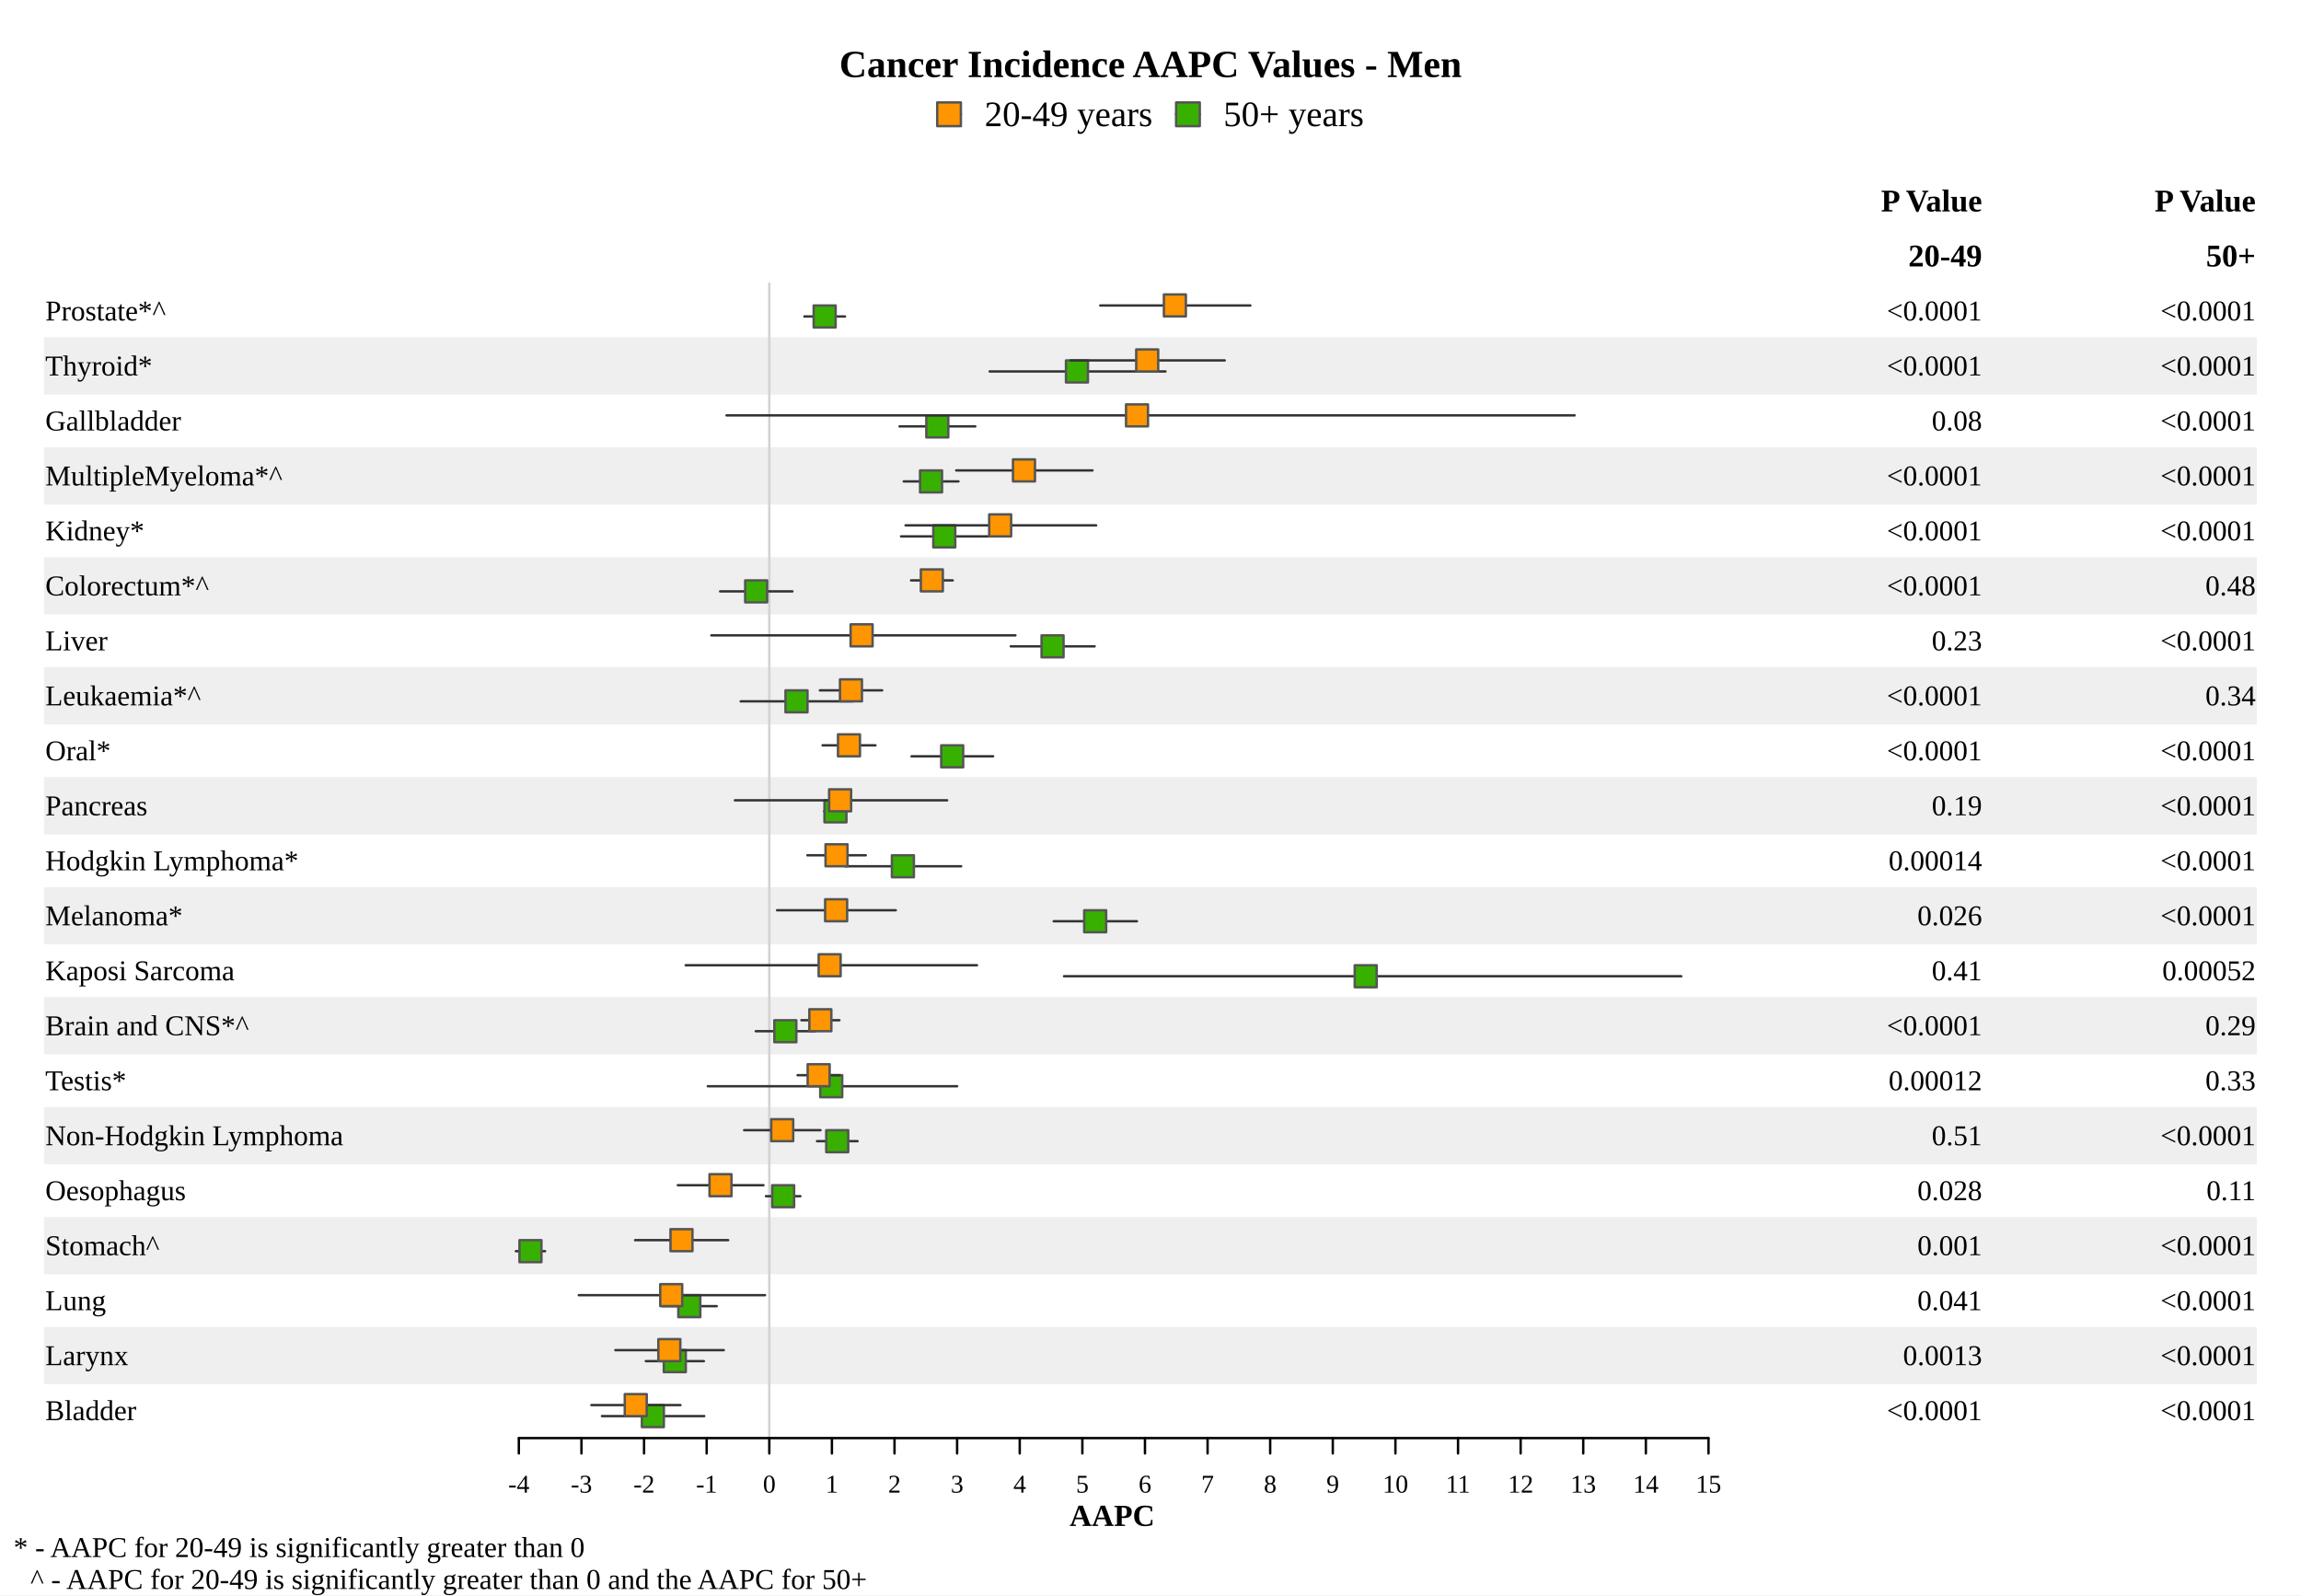
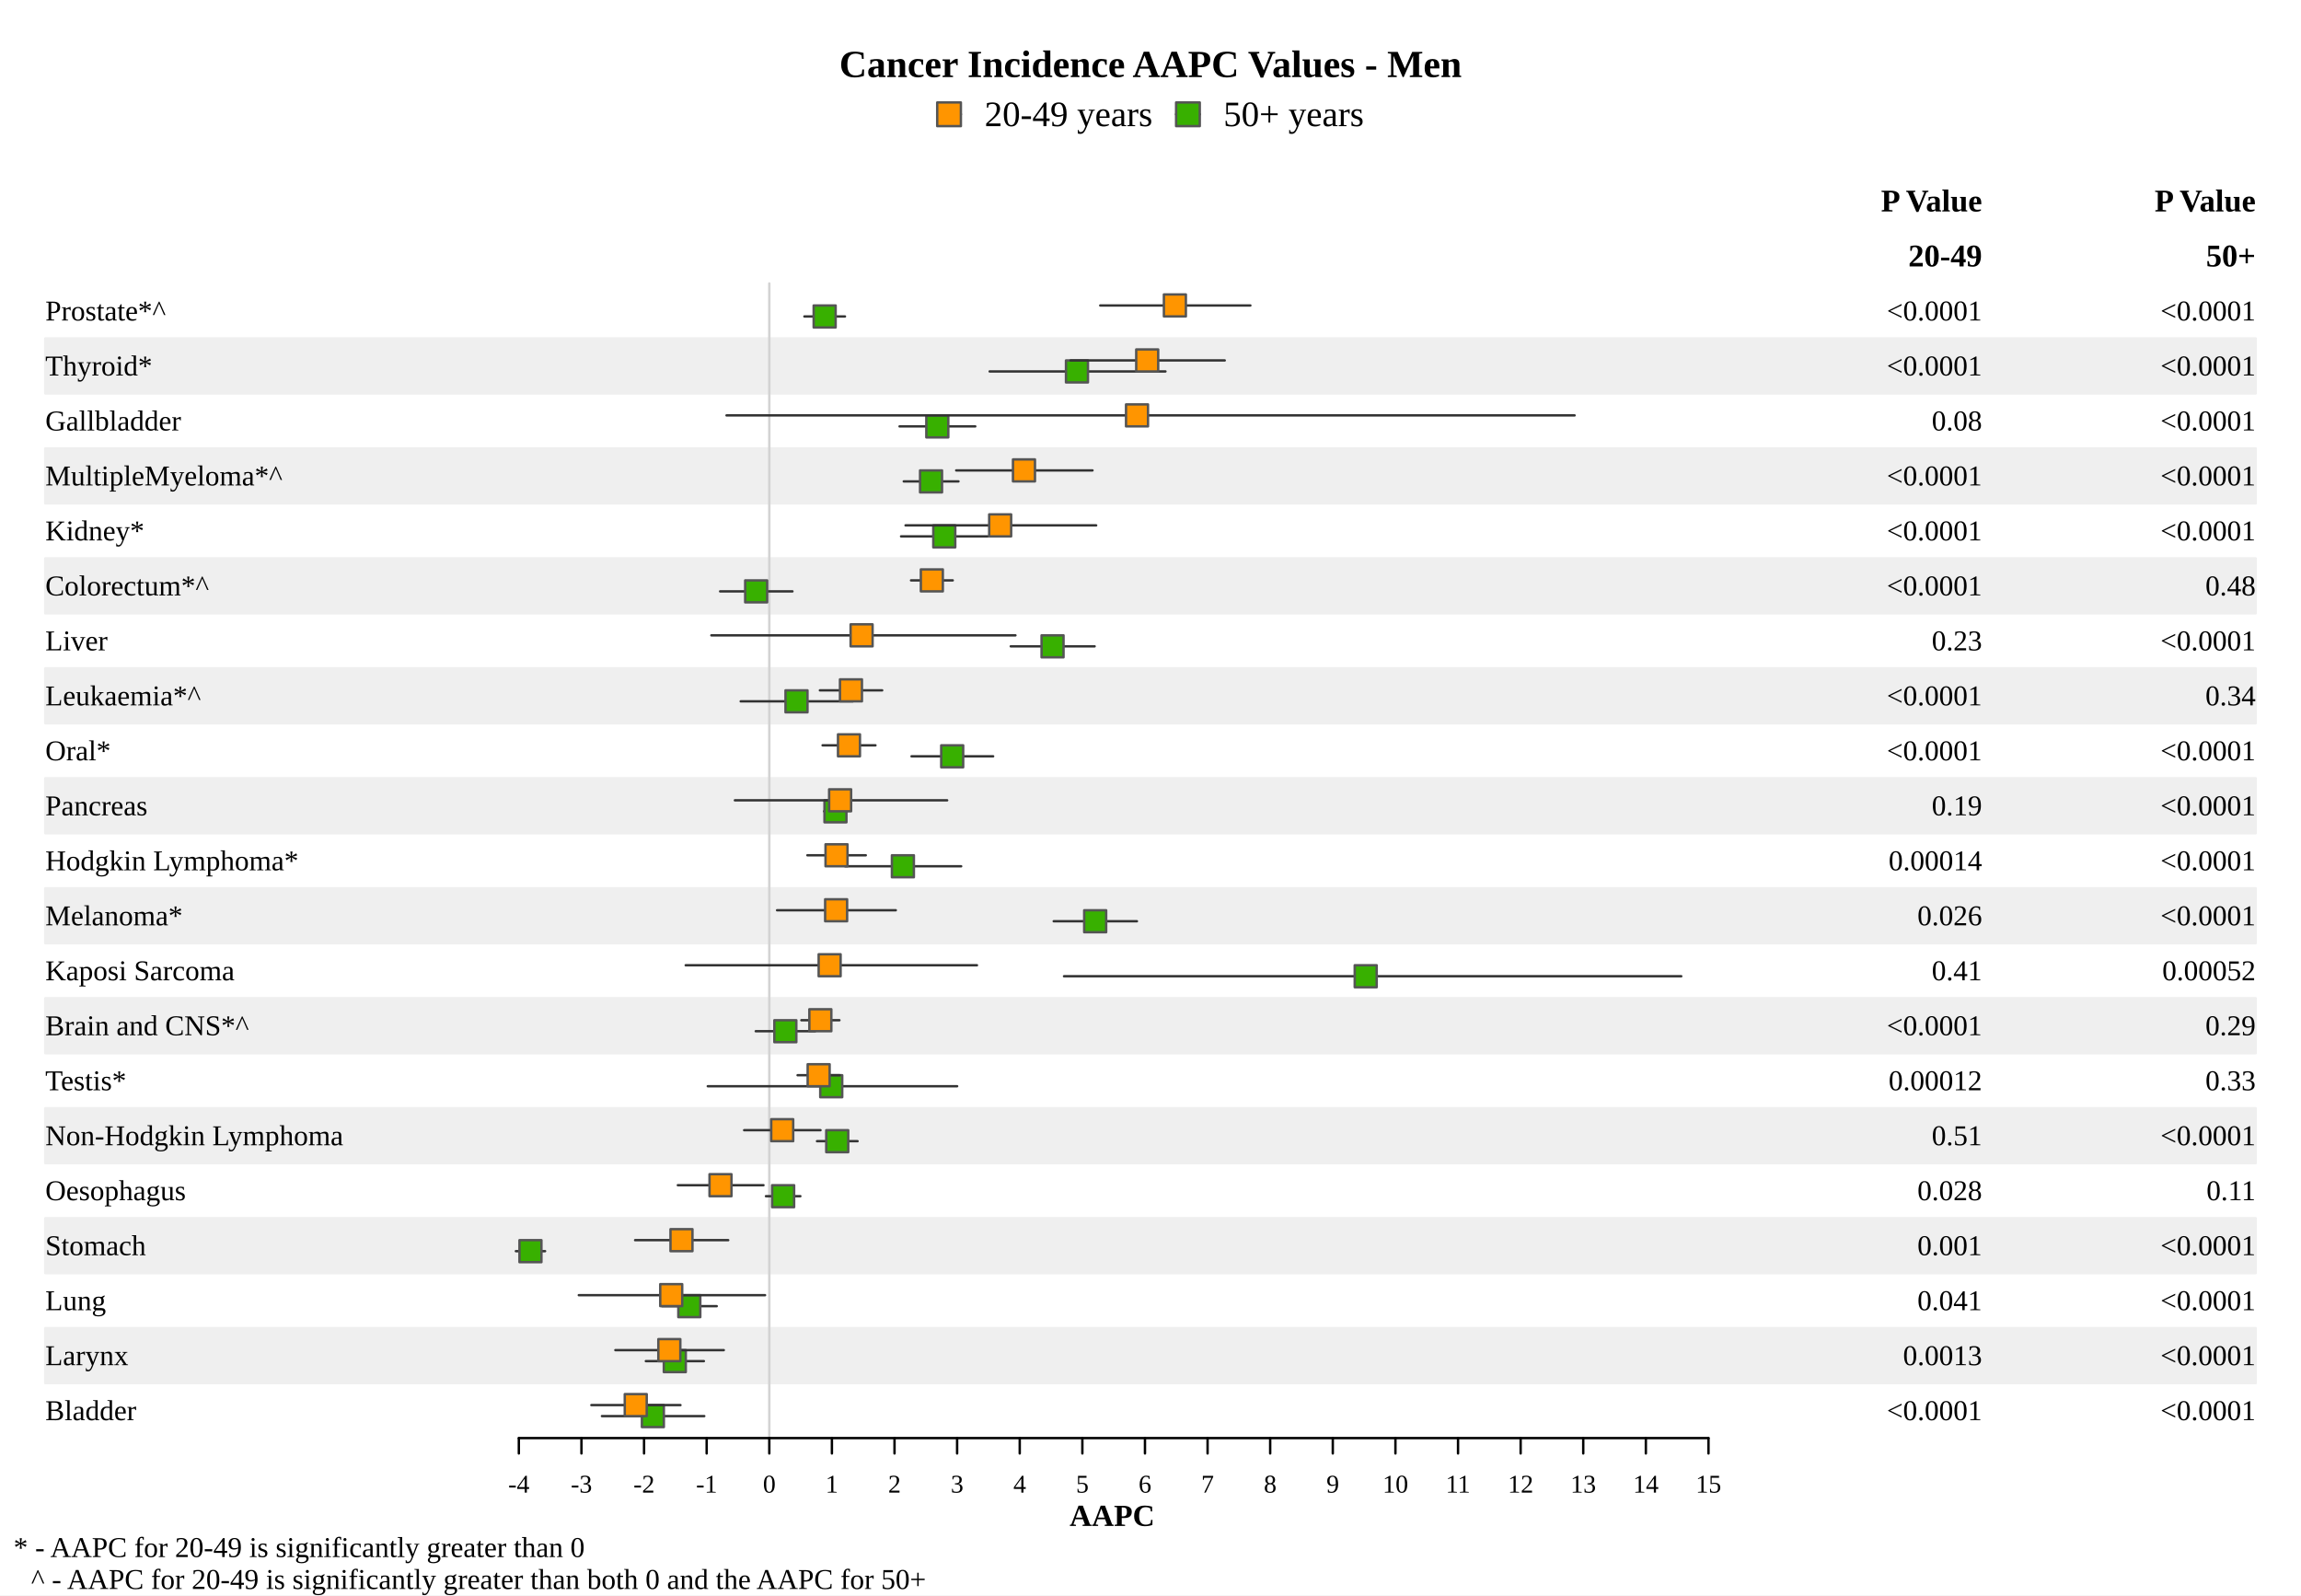
<svg xmlns="http://www.w3.org/2000/svg" class="svglite" width="720.00pt" height="499.20pt" viewBox="0 0 720.00 499.20">
  <defs>
    <style type="text/css">
    .svglite line, .svglite polyline, .svglite polygon, .svglite path, .svglite rect, .svglite circle {
      fill: none;
      stroke: #000000;
      stroke-linecap: round;
      stroke-linejoin: round;
      stroke-miterlimit: 10.00;
    }
    .svglite text {
      white-space: pre;
    }
  </style>
  </defs>
  <rect width="100%" height="100%" style="stroke: none; fill: #FFFFFF;" />
  <defs>
    <clipPath id="cpMC4wMHw3MjAuMDB8MC4wMHw0OTkuMjA=">
      <rect x="0.00" y="0.00" width="720.00" height="499.20" />
    </clipPath>
  </defs>
  <g clip-path="url(#cpMC4wMHw3MjAuMDB8MC4wMHw0OTkuMjA=)">
    <text x="360.00" y="24.11" text-anchor="middle" style="font-size: 12.00px; font-weight: bold; font-family: &quot;Times New Roman&quot;;" textLength="194.83px" lengthAdjust="spacingAndGlyphs">Cancer Incidence AAPC Values - Men</text>
    <polyline points="293.26,35.76 300.67,35.76 " style="stroke-width: 0.75; stroke: #333333;" />
    <rect x="293.26" y="32.06" width="7.41" height="7.41" style="stroke-width: 0.75; stroke: #555555; fill: #FF9500;" />
    <text x="308.08" y="39.47" style="font-size: 11.20px; font-family: &quot;Times New Roman&quot;;" textLength="52.52px" lengthAdjust="spacingAndGlyphs">20-49 years</text>
    <polyline points="368.01,35.76 375.42,35.76 " style="stroke-width: 0.75; stroke: #333333;" />
    <rect x="368.01" y="32.06" width="7.41" height="7.41" style="stroke-width: 0.75; stroke: #555555; fill: #38B000;" />
    <text x="382.83" y="39.47" style="font-size: 11.20px; font-family: &quot;Times New Roman&quot;;" textLength="43.91px" lengthAdjust="spacingAndGlyphs">50+ years</text>
    <rect x="14.17" y="105.90" width="691.65" height="17.20" style="stroke-width: 0.75; stroke: #EFEFEF; fill: #EFEFEF;" />
    <rect x="14.17" y="140.31" width="691.65" height="17.20" style="stroke-width: 0.75; stroke: #EFEFEF; fill: #EFEFEF;" />
    <rect x="14.17" y="174.72" width="691.65" height="17.20" style="stroke-width: 0.75; stroke: #EFEFEF; fill: #EFEFEF;" />
    <rect x="14.17" y="209.12" width="691.65" height="17.20" style="stroke-width: 0.75; stroke: #EFEFEF; fill: #EFEFEF;" />
    <rect x="14.17" y="243.53" width="691.65" height="17.20" style="stroke-width: 0.75; stroke: #EFEFEF; fill: #EFEFEF;" />
    <rect x="14.17" y="277.94" width="691.65" height="17.20" style="stroke-width: 0.75; stroke: #EFEFEF; fill: #EFEFEF;" />
    <rect x="14.17" y="312.35" width="691.65" height="17.20" style="stroke-width: 0.75; stroke: #EFEFEF; fill: #EFEFEF;" />
    <rect x="14.17" y="346.76" width="691.65" height="17.20" style="stroke-width: 0.75; stroke: #EFEFEF; fill: #EFEFEF;" />
    <rect x="14.17" y="381.17" width="691.65" height="17.20" style="stroke-width: 0.75; stroke: #EFEFEF; fill: #EFEFEF;" />
    <rect x="14.17" y="415.58" width="691.65" height="17.20" style="stroke-width: 0.75; stroke: #EFEFEF; fill: #EFEFEF;" />
    <text x="14.17" y="100.28" style="font-size: 9.00px; font-family: &quot;Times New Roman&quot;;" textLength="37.71px" lengthAdjust="spacingAndGlyphs">Prostate*^</text>
    <text x="14.17" y="117.48" style="font-size: 9.00px; font-family: &quot;Times New Roman&quot;;" textLength="33.49px" lengthAdjust="spacingAndGlyphs">Thyroid*</text>
    <text x="14.17" y="134.69" style="font-size: 9.00px; font-family: &quot;Times New Roman&quot;;" textLength="42.48px" lengthAdjust="spacingAndGlyphs">Gallbladder</text>
    <text x="14.17" y="151.89" style="font-size: 9.00px; font-family: &quot;Times New Roman&quot;;" textLength="74.20px" lengthAdjust="spacingAndGlyphs">MultipleMyeloma*^</text>
    <text x="14.17" y="169.09" style="font-size: 9.00px; font-family: &quot;Times New Roman&quot;;" textLength="31.00px" lengthAdjust="spacingAndGlyphs">Kidney*</text>
    <text x="14.17" y="186.30" style="font-size: 9.00px; font-family: &quot;Times New Roman&quot;;" textLength="51.21px" lengthAdjust="spacingAndGlyphs">Colorectum*^</text>
    <text x="14.17" y="203.50" style="font-size: 9.00px; font-family: &quot;Times New Roman&quot;;" textLength="19.49px" lengthAdjust="spacingAndGlyphs">Liver</text>
    <text x="14.17" y="220.71" style="font-size: 9.00px; font-family: &quot;Times New Roman&quot;;" textLength="48.71px" lengthAdjust="spacingAndGlyphs">Leukaemia*^</text>
    <text x="14.17" y="237.91" style="font-size: 9.00px; font-family: &quot;Times New Roman&quot;;" textLength="20.49px" lengthAdjust="spacingAndGlyphs">Oral*</text>
    <text x="14.17" y="255.12" style="font-size: 9.00px; font-family: &quot;Times New Roman&quot;;" textLength="31.98px" lengthAdjust="spacingAndGlyphs">Pancreas</text>
    <text x="14.17" y="272.32" style="font-size: 9.00px; font-family: &quot;Times New Roman&quot;;" textLength="79.25px" lengthAdjust="spacingAndGlyphs">Hodgkin Lymphoma*</text>
    <text x="14.17" y="289.53" style="font-size: 9.00px; font-family: &quot;Times New Roman&quot;;" textLength="42.98px" lengthAdjust="spacingAndGlyphs">Melanoma*</text>
    <text x="14.17" y="306.73" style="font-size: 9.00px; font-family: &quot;Times New Roman&quot;;" textLength="59.23px" lengthAdjust="spacingAndGlyphs">Kaposi Sarcoma</text>
    <text x="14.17" y="323.93" style="font-size: 9.00px; font-family: &quot;Times New Roman&quot;;" textLength="63.73px" lengthAdjust="spacingAndGlyphs">Brain and CNS*^</text>
    <text x="14.17" y="341.14" style="font-size: 9.00px; font-family: &quot;Times New Roman&quot;;" textLength="25.37px" lengthAdjust="spacingAndGlyphs">Testis*</text>
    <text x="14.17" y="358.34" style="font-size: 9.00px; font-family: &quot;Times New Roman&quot;;" textLength="93.25px" lengthAdjust="spacingAndGlyphs">Non-Hodgkin Lymphoma</text>
    <text x="14.17" y="375.55" style="font-size: 9.00px; font-family: &quot;Times New Roman&quot;;" textLength="43.99px" lengthAdjust="spacingAndGlyphs">Oesophagus</text>
-     <text x="14.17" y="392.75" style="font-size: 9.00px; font-family: &quot;Times New Roman&quot;;" textLength="35.72px" lengthAdjust="spacingAndGlyphs">Stomach^</text>
+     <text x="14.17" y="392.75" style="font-size: 9.00px; font-family: &quot;Times New Roman&quot;;" textLength="31.49px" lengthAdjust="spacingAndGlyphs">Stomach</text>
    <text x="14.17" y="409.96" style="font-size: 9.00px; font-family: &quot;Times New Roman&quot;;" textLength="19.00px" lengthAdjust="spacingAndGlyphs">Lung</text>
    <text x="14.17" y="427.16" style="font-size: 9.00px; font-family: &quot;Times New Roman&quot;;" textLength="25.99px" lengthAdjust="spacingAndGlyphs">Larynx</text>
    <text x="14.17" y="444.37" style="font-size: 9.00px; font-family: &quot;Times New Roman&quot;;" textLength="28.49px" lengthAdjust="spacingAndGlyphs">Bladder</text>
    <text x="620.21" y="66.16" text-anchor="end" style="font-size: 9.90px; font-weight: bold; font-family: &quot;Times New Roman&quot;;" textLength="31.62px" lengthAdjust="spacingAndGlyphs">P Value</text>
    <text x="620.21" y="83.37" text-anchor="end" style="font-size: 9.90px; font-weight: bold; font-family: &quot;Times New Roman&quot;;" textLength="23.08px" lengthAdjust="spacingAndGlyphs">20-49</text>
    <text x="620.21" y="100.28" text-anchor="end" style="font-size: 9.00px; font-family: &quot;Times New Roman&quot;;" textLength="29.83px" lengthAdjust="spacingAndGlyphs">&lt;0.0001</text>
    <text x="620.21" y="117.48" text-anchor="end" style="font-size: 9.00px; font-family: &quot;Times New Roman&quot;;" textLength="29.83px" lengthAdjust="spacingAndGlyphs">&lt;0.0001</text>
    <text x="620.21" y="134.69" text-anchor="end" style="font-size: 9.00px; font-family: &quot;Times New Roman&quot;;" textLength="15.75px" lengthAdjust="spacingAndGlyphs">0.08</text>
    <text x="620.21" y="151.89" text-anchor="end" style="font-size: 9.00px; font-family: &quot;Times New Roman&quot;;" textLength="29.83px" lengthAdjust="spacingAndGlyphs">&lt;0.0001</text>
    <text x="620.21" y="169.09" text-anchor="end" style="font-size: 9.00px; font-family: &quot;Times New Roman&quot;;" textLength="29.83px" lengthAdjust="spacingAndGlyphs">&lt;0.0001</text>
    <text x="620.21" y="186.30" text-anchor="end" style="font-size: 9.00px; font-family: &quot;Times New Roman&quot;;" textLength="29.83px" lengthAdjust="spacingAndGlyphs">&lt;0.0001</text>
    <text x="620.21" y="203.50" text-anchor="end" style="font-size: 9.00px; font-family: &quot;Times New Roman&quot;;" textLength="15.75px" lengthAdjust="spacingAndGlyphs">0.23</text>
    <text x="620.21" y="220.71" text-anchor="end" style="font-size: 9.00px; font-family: &quot;Times New Roman&quot;;" textLength="29.83px" lengthAdjust="spacingAndGlyphs">&lt;0.0001</text>
    <text x="620.21" y="237.91" text-anchor="end" style="font-size: 9.00px; font-family: &quot;Times New Roman&quot;;" textLength="29.83px" lengthAdjust="spacingAndGlyphs">&lt;0.0001</text>
    <text x="620.21" y="255.12" text-anchor="end" style="font-size: 9.00px; font-family: &quot;Times New Roman&quot;;" textLength="15.75px" lengthAdjust="spacingAndGlyphs">0.19</text>
    <text x="620.21" y="272.32" text-anchor="end" style="font-size: 9.00px; font-family: &quot;Times New Roman&quot;;" textLength="29.25px" lengthAdjust="spacingAndGlyphs">0.00014</text>
    <text x="620.21" y="289.53" text-anchor="end" style="font-size: 9.00px; font-family: &quot;Times New Roman&quot;;" textLength="20.25px" lengthAdjust="spacingAndGlyphs">0.026</text>
    <text x="620.21" y="306.73" text-anchor="end" style="font-size: 9.00px; font-family: &quot;Times New Roman&quot;;" textLength="15.75px" lengthAdjust="spacingAndGlyphs">0.41</text>
    <text x="620.21" y="323.93" text-anchor="end" style="font-size: 9.00px; font-family: &quot;Times New Roman&quot;;" textLength="29.83px" lengthAdjust="spacingAndGlyphs">&lt;0.0001</text>
    <text x="620.21" y="341.14" text-anchor="end" style="font-size: 9.00px; font-family: &quot;Times New Roman&quot;;" textLength="29.25px" lengthAdjust="spacingAndGlyphs">0.00012</text>
    <text x="620.21" y="358.34" text-anchor="end" style="font-size: 9.00px; font-family: &quot;Times New Roman&quot;;" textLength="15.75px" lengthAdjust="spacingAndGlyphs">0.51</text>
    <text x="620.21" y="375.55" text-anchor="end" style="font-size: 9.00px; font-family: &quot;Times New Roman&quot;;" textLength="20.25px" lengthAdjust="spacingAndGlyphs">0.028</text>
    <text x="620.21" y="392.75" text-anchor="end" style="font-size: 9.00px; font-family: &quot;Times New Roman&quot;;" textLength="20.25px" lengthAdjust="spacingAndGlyphs">0.001</text>
    <text x="620.21" y="409.96" text-anchor="end" style="font-size: 9.00px; font-family: &quot;Times New Roman&quot;;" textLength="20.25px" lengthAdjust="spacingAndGlyphs">0.041</text>
    <text x="620.21" y="427.16" text-anchor="end" style="font-size: 9.00px; font-family: &quot;Times New Roman&quot;;" textLength="24.75px" lengthAdjust="spacingAndGlyphs">0.0013</text>
    <text x="620.21" y="444.37" text-anchor="end" style="font-size: 9.00px; font-family: &quot;Times New Roman&quot;;" textLength="29.83px" lengthAdjust="spacingAndGlyphs">&lt;0.0001</text>
    <text x="705.83" y="66.16" text-anchor="end" style="font-size: 9.90px; font-weight: bold; font-family: &quot;Times New Roman&quot;;" textLength="31.62px" lengthAdjust="spacingAndGlyphs">P Value</text>
    <text x="705.83" y="83.37" text-anchor="end" style="font-size: 9.90px; font-weight: bold; font-family: &quot;Times New Roman&quot;;" textLength="15.53px" lengthAdjust="spacingAndGlyphs">50+</text>
    <text x="705.83" y="100.28" text-anchor="end" style="font-size: 9.00px; font-family: &quot;Times New Roman&quot;;" textLength="29.83px" lengthAdjust="spacingAndGlyphs">&lt;0.0001</text>
    <text x="705.83" y="117.48" text-anchor="end" style="font-size: 9.00px; font-family: &quot;Times New Roman&quot;;" textLength="29.83px" lengthAdjust="spacingAndGlyphs">&lt;0.0001</text>
    <text x="705.83" y="134.69" text-anchor="end" style="font-size: 9.00px; font-family: &quot;Times New Roman&quot;;" textLength="29.83px" lengthAdjust="spacingAndGlyphs">&lt;0.0001</text>
    <text x="705.83" y="151.89" text-anchor="end" style="font-size: 9.00px; font-family: &quot;Times New Roman&quot;;" textLength="29.83px" lengthAdjust="spacingAndGlyphs">&lt;0.0001</text>
    <text x="705.83" y="169.09" text-anchor="end" style="font-size: 9.00px; font-family: &quot;Times New Roman&quot;;" textLength="29.83px" lengthAdjust="spacingAndGlyphs">&lt;0.0001</text>
    <text x="705.83" y="186.30" text-anchor="end" style="font-size: 9.00px; font-family: &quot;Times New Roman&quot;;" textLength="15.75px" lengthAdjust="spacingAndGlyphs">0.48</text>
    <text x="705.83" y="203.50" text-anchor="end" style="font-size: 9.00px; font-family: &quot;Times New Roman&quot;;" textLength="29.83px" lengthAdjust="spacingAndGlyphs">&lt;0.0001</text>
    <text x="705.83" y="220.71" text-anchor="end" style="font-size: 9.00px; font-family: &quot;Times New Roman&quot;;" textLength="15.75px" lengthAdjust="spacingAndGlyphs">0.34</text>
    <text x="705.83" y="237.91" text-anchor="end" style="font-size: 9.00px; font-family: &quot;Times New Roman&quot;;" textLength="29.83px" lengthAdjust="spacingAndGlyphs">&lt;0.0001</text>
    <text x="705.83" y="255.12" text-anchor="end" style="font-size: 9.00px; font-family: &quot;Times New Roman&quot;;" textLength="29.83px" lengthAdjust="spacingAndGlyphs">&lt;0.0001</text>
    <text x="705.83" y="272.32" text-anchor="end" style="font-size: 9.00px; font-family: &quot;Times New Roman&quot;;" textLength="29.83px" lengthAdjust="spacingAndGlyphs">&lt;0.0001</text>
    <text x="705.83" y="289.53" text-anchor="end" style="font-size: 9.00px; font-family: &quot;Times New Roman&quot;;" textLength="29.83px" lengthAdjust="spacingAndGlyphs">&lt;0.0001</text>
    <text x="705.83" y="306.73" text-anchor="end" style="font-size: 9.00px; font-family: &quot;Times New Roman&quot;;" textLength="29.25px" lengthAdjust="spacingAndGlyphs">0.00052</text>
    <text x="705.83" y="323.93" text-anchor="end" style="font-size: 9.00px; font-family: &quot;Times New Roman&quot;;" textLength="15.75px" lengthAdjust="spacingAndGlyphs">0.29</text>
    <text x="705.83" y="341.14" text-anchor="end" style="font-size: 9.00px; font-family: &quot;Times New Roman&quot;;" textLength="15.75px" lengthAdjust="spacingAndGlyphs">0.33</text>
    <text x="705.83" y="358.34" text-anchor="end" style="font-size: 9.00px; font-family: &quot;Times New Roman&quot;;" textLength="29.83px" lengthAdjust="spacingAndGlyphs">&lt;0.0001</text>
    <text x="705.83" y="375.55" text-anchor="end" style="font-size: 9.00px; font-family: &quot;Times New Roman&quot;;" textLength="15.42px" lengthAdjust="spacingAndGlyphs">0.11</text>
    <text x="705.83" y="392.75" text-anchor="end" style="font-size: 9.00px; font-family: &quot;Times New Roman&quot;;" textLength="29.83px" lengthAdjust="spacingAndGlyphs">&lt;0.0001</text>
    <text x="705.83" y="409.96" text-anchor="end" style="font-size: 9.00px; font-family: &quot;Times New Roman&quot;;" textLength="29.83px" lengthAdjust="spacingAndGlyphs">&lt;0.0001</text>
    <text x="705.83" y="427.16" text-anchor="end" style="font-size: 9.00px; font-family: &quot;Times New Roman&quot;;" textLength="29.83px" lengthAdjust="spacingAndGlyphs">&lt;0.0001</text>
    <text x="705.83" y="444.37" text-anchor="end" style="font-size: 9.00px; font-family: &quot;Times New Roman&quot;;" textLength="29.83px" lengthAdjust="spacingAndGlyphs">&lt;0.0001</text>
    <polyline points="240.72,449.99 240.72,88.69 " style="stroke-width: 0.75; stroke: #D3D3D3;" />
    <polyline points="162.35,449.99 534.60,449.99 " style="stroke-width: 0.75;" />
    <line x1="162.35" y1="449.99" x2="162.35" y2="454.79" style="stroke-width: 0.75;" />
    <line x1="181.94" y1="449.99" x2="181.94" y2="454.79" style="stroke-width: 0.75;" />
    <line x1="201.53" y1="449.99" x2="201.53" y2="454.79" style="stroke-width: 0.75;" />
    <line x1="221.12" y1="449.99" x2="221.12" y2="454.79" style="stroke-width: 0.75;" />
    <line x1="240.72" y1="449.99" x2="240.72" y2="454.79" style="stroke-width: 0.75;" />
    <line x1="260.31" y1="449.99" x2="260.31" y2="454.79" style="stroke-width: 0.75;" />
    <line x1="279.90" y1="449.99" x2="279.90" y2="454.79" style="stroke-width: 0.75;" />
    <line x1="299.49" y1="449.99" x2="299.49" y2="454.79" style="stroke-width: 0.75;" />
    <line x1="319.08" y1="449.99" x2="319.08" y2="454.79" style="stroke-width: 0.75;" />
    <line x1="338.68" y1="449.99" x2="338.68" y2="454.79" style="stroke-width: 0.75;" />
    <line x1="358.27" y1="449.99" x2="358.27" y2="454.79" style="stroke-width: 0.75;" />
    <line x1="377.86" y1="449.99" x2="377.86" y2="454.79" style="stroke-width: 0.75;" />
    <line x1="397.45" y1="449.99" x2="397.45" y2="454.79" style="stroke-width: 0.75;" />
    <line x1="417.04" y1="449.99" x2="417.04" y2="454.79" style="stroke-width: 0.75;" />
    <line x1="436.64" y1="449.99" x2="436.64" y2="454.79" style="stroke-width: 0.75;" />
    <line x1="456.23" y1="449.99" x2="456.23" y2="454.79" style="stroke-width: 0.75;" />
    <line x1="475.82" y1="449.99" x2="475.82" y2="454.79" style="stroke-width: 0.75;" />
    <line x1="495.41" y1="449.99" x2="495.41" y2="454.79" style="stroke-width: 0.75;" />
    <line x1="515.00" y1="449.99" x2="515.00" y2="454.79" style="stroke-width: 0.75;" />
    <line x1="534.60" y1="449.99" x2="534.60" y2="454.79" style="stroke-width: 0.75;" />
    <text x="162.35" y="467.04" text-anchor="middle" style="font-size: 8.00px; font-family: &quot;Times New Roman&quot;;" textLength="6.67px" lengthAdjust="spacingAndGlyphs">-4</text>
    <text x="181.94" y="467.04" text-anchor="middle" style="font-size: 8.00px; font-family: &quot;Times New Roman&quot;;" textLength="6.67px" lengthAdjust="spacingAndGlyphs">-3</text>
    <text x="201.53" y="467.04" text-anchor="middle" style="font-size: 8.00px; font-family: &quot;Times New Roman&quot;;" textLength="6.67px" lengthAdjust="spacingAndGlyphs">-2</text>
    <text x="221.12" y="467.04" text-anchor="middle" style="font-size: 8.00px; font-family: &quot;Times New Roman&quot;;" textLength="6.67px" lengthAdjust="spacingAndGlyphs">-1</text>
    <text x="240.72" y="467.04" text-anchor="middle" style="font-size: 8.00px; font-family: &quot;Times New Roman&quot;;" textLength="4.00px" lengthAdjust="spacingAndGlyphs">0</text>
    <text x="260.31" y="467.04" text-anchor="middle" style="font-size: 8.00px; font-family: &quot;Times New Roman&quot;;" textLength="4.00px" lengthAdjust="spacingAndGlyphs">1</text>
    <text x="279.90" y="467.04" text-anchor="middle" style="font-size: 8.00px; font-family: &quot;Times New Roman&quot;;" textLength="4.00px" lengthAdjust="spacingAndGlyphs">2</text>
    <text x="299.49" y="467.04" text-anchor="middle" style="font-size: 8.00px; font-family: &quot;Times New Roman&quot;;" textLength="4.00px" lengthAdjust="spacingAndGlyphs">3</text>
    <text x="319.08" y="467.04" text-anchor="middle" style="font-size: 8.00px; font-family: &quot;Times New Roman&quot;;" textLength="4.00px" lengthAdjust="spacingAndGlyphs">4</text>
    <text x="338.68" y="467.04" text-anchor="middle" style="font-size: 8.00px; font-family: &quot;Times New Roman&quot;;" textLength="4.00px" lengthAdjust="spacingAndGlyphs">5</text>
    <text x="358.27" y="467.04" text-anchor="middle" style="font-size: 8.00px; font-family: &quot;Times New Roman&quot;;" textLength="4.00px" lengthAdjust="spacingAndGlyphs">6</text>
    <text x="377.86" y="467.04" text-anchor="middle" style="font-size: 8.00px; font-family: &quot;Times New Roman&quot;;" textLength="4.00px" lengthAdjust="spacingAndGlyphs">7</text>
    <text x="397.45" y="467.04" text-anchor="middle" style="font-size: 8.00px; font-family: &quot;Times New Roman&quot;;" textLength="4.00px" lengthAdjust="spacingAndGlyphs">8</text>
    <text x="417.04" y="467.04" text-anchor="middle" style="font-size: 8.00px; font-family: &quot;Times New Roman&quot;;" textLength="4.00px" lengthAdjust="spacingAndGlyphs">9</text>
    <text x="436.64" y="467.04" text-anchor="middle" style="font-size: 8.00px; font-family: &quot;Times New Roman&quot;;" textLength="8.01px" lengthAdjust="spacingAndGlyphs">10</text>
    <text x="456.23" y="467.04" text-anchor="middle" style="font-size: 8.00px; font-family: &quot;Times New Roman&quot;;" textLength="7.71px" lengthAdjust="spacingAndGlyphs">11</text>
    <text x="475.82" y="467.04" text-anchor="middle" style="font-size: 8.00px; font-family: &quot;Times New Roman&quot;;" textLength="8.01px" lengthAdjust="spacingAndGlyphs">12</text>
    <text x="495.41" y="467.04" text-anchor="middle" style="font-size: 8.00px; font-family: &quot;Times New Roman&quot;;" textLength="8.01px" lengthAdjust="spacingAndGlyphs">13</text>
    <text x="515.00" y="467.04" text-anchor="middle" style="font-size: 8.00px; font-family: &quot;Times New Roman&quot;;" textLength="8.01px" lengthAdjust="spacingAndGlyphs">14</text>
    <text x="534.60" y="467.04" text-anchor="middle" style="font-size: 8.00px; font-family: &quot;Times New Roman&quot;;" textLength="8.01px" lengthAdjust="spacingAndGlyphs">15</text>
    <text x="348.01" y="477.46" text-anchor="middle" style="font-size: 9.60px; font-weight: bold; font-family: &quot;Times New Roman&quot;;" textLength="26.64px" lengthAdjust="spacingAndGlyphs">AAPC</text>
    <polyline points="251.70,99.02 264.40,99.02 " style="stroke-width: 0.75; stroke: #333333;" />
    <rect x="254.60" y="95.58" width="6.88" height="6.88" style="stroke-width: 0.75; stroke: #555555; fill: #38B000;" />
    <polyline points="344.27,95.58 391.25,95.58 " style="stroke-width: 0.75; stroke: #333333;" />
    <rect x="364.19" y="92.13" width="6.88" height="6.88" style="stroke-width: 0.75; stroke: #555555; fill: #FF9500;" />
    <polyline points="309.67,116.22 364.68,116.22 " style="stroke-width: 0.75; stroke: #333333;" />
    <rect x="333.55" y="112.78" width="6.88" height="6.88" style="stroke-width: 0.75; stroke: #555555; fill: #38B000;" />
    <polyline points="334.99,112.78 383.23,112.78 " style="stroke-width: 0.75; stroke: #333333;" />
    <rect x="355.53" y="109.34" width="6.88" height="6.88" style="stroke-width: 0.75; stroke: #555555; fill: #FF9500;" />
    <polyline points="281.48,133.42 305.17,133.42 " style="stroke-width: 0.75; stroke: #333333;" />
    <rect x="289.85" y="129.98" width="6.88" height="6.88" style="stroke-width: 0.75; stroke: #555555; fill: #38B000;" />
    <polyline points="227.33,129.98 492.70,129.98 " style="stroke-width: 0.75; stroke: #333333;" />
    <rect x="352.34" y="126.54" width="6.88" height="6.88" style="stroke-width: 0.75; stroke: #555555; fill: #FF9500;" />
    <polyline points="282.79,150.63 299.91,150.63 " style="stroke-width: 0.75; stroke: #333333;" />
    <rect x="287.89" y="147.19" width="6.88" height="6.88" style="stroke-width: 0.75; stroke: #555555; fill: #38B000;" />
    <polyline points="299.20,147.19 341.85,147.19 " style="stroke-width: 0.75; stroke: #333333;" />
    <rect x="316.97" y="143.75" width="6.88" height="6.88" style="stroke-width: 0.75; stroke: #555555; fill: #FF9500;" />
    <polyline points="281.95,167.83 309.09,167.83 " style="stroke-width: 0.75; stroke: #333333;" />
    <rect x="292.03" y="164.39" width="6.88" height="6.88" style="stroke-width: 0.75; stroke: #555555; fill: #38B000;" />
    <polyline points="283.35,164.39 343.00,164.39 " style="stroke-width: 0.75; stroke: #333333;" />
    <rect x="309.52" y="160.95" width="6.88" height="6.88" style="stroke-width: 0.75; stroke: #555555; fill: #FF9500;" />
    <polyline points="225.33,185.04 247.96,185.04 " style="stroke-width: 0.75; stroke: #333333;" />
    <rect x="233.17" y="181.60" width="6.88" height="6.88" style="stroke-width: 0.75; stroke: #555555; fill: #38B000;" />
    <polyline points="285.07,181.60 298.12,181.60 " style="stroke-width: 0.75; stroke: #333333;" />
    <rect x="288.14" y="178.16" width="6.88" height="6.88" style="stroke-width: 0.75; stroke: #555555; fill: #FF9500;" />
    <polyline points="316.27,202.24 342.52,202.24 " style="stroke-width: 0.75; stroke: #333333;" />
    <rect x="325.91" y="198.80" width="6.88" height="6.88" style="stroke-width: 0.75; stroke: #555555; fill: #38B000;" />
    <polyline points="222.59,198.80 317.74,198.80 " style="stroke-width: 0.75; stroke: #333333;" />
    <rect x="266.16" y="195.36" width="6.88" height="6.88" style="stroke-width: 0.75; stroke: #555555; fill: #FF9500;" />
    <polyline points="231.77,219.45 266.85,219.45 " style="stroke-width: 0.75; stroke: #333333;" />
    <rect x="245.79" y="216.01" width="6.88" height="6.88" style="stroke-width: 0.75; stroke: #555555; fill: #38B000;" />
    <polyline points="256.55,216.01 276.04,216.01 " style="stroke-width: 0.75; stroke: #333333;" />
    <rect x="262.83" y="212.57" width="6.88" height="6.88" style="stroke-width: 0.75; stroke: #555555; fill: #FF9500;" />
    <polyline points="285.22,236.65 310.76,236.65 " style="stroke-width: 0.75; stroke: #333333;" />
    <rect x="294.51" y="233.21" width="6.88" height="6.88" style="stroke-width: 0.75; stroke: #555555; fill: #38B000;" />
    <polyline points="257.39,233.21 273.94,233.21 " style="stroke-width: 0.75; stroke: #333333;" />
    <rect x="262.21" y="229.77" width="6.88" height="6.88" style="stroke-width: 0.75; stroke: #555555; fill: #FF9500;" />
    <polyline points="257.87,253.86 264.97,253.86 " style="stroke-width: 0.75; stroke: #333333;" />
    <rect x="257.98" y="250.42" width="6.88" height="6.88" style="stroke-width: 0.75; stroke: #555555; fill: #38B000;" />
    <polyline points="229.95,250.42 296.37,250.42 " style="stroke-width: 0.75; stroke: #333333;" />
    <rect x="259.44" y="246.97" width="6.88" height="6.88" style="stroke-width: 0.75; stroke: #555555; fill: #FF9500;" />
    <polyline points="264.45,271.06 300.76,271.06 " style="stroke-width: 0.75; stroke: #333333;" />
    <rect x="279.08" y="267.62" width="6.88" height="6.88" style="stroke-width: 0.75; stroke: #555555; fill: #38B000;" />
    <polyline points="252.64,267.62 270.91,267.62 " style="stroke-width: 0.75; stroke: #333333;" />
    <rect x="258.31" y="264.18" width="6.88" height="6.88" style="stroke-width: 0.75; stroke: #555555; fill: #FF9500;" />
    <polyline points="329.71,288.26 355.75,288.26 " style="stroke-width: 0.75; stroke: #333333;" />
    <rect x="339.25" y="284.82" width="6.88" height="6.88" style="stroke-width: 0.75; stroke: #555555; fill: #38B000;" />
    <polyline points="243.15,284.82 280.30,284.82 " style="stroke-width: 0.75; stroke: #333333;" />
    <rect x="258.19" y="281.38" width="6.88" height="6.88" style="stroke-width: 0.75; stroke: #555555; fill: #FF9500;" />
    <polyline points="332.94,305.47 526.08,305.47 " style="stroke-width: 0.75; stroke: #333333;" />
    <rect x="423.90" y="302.03" width="6.88" height="6.88" style="stroke-width: 0.75; stroke: #555555; fill: #38B000;" />
    <polyline points="214.56,302.03 305.70,302.03 " style="stroke-width: 0.75; stroke: #333333;" />
    <rect x="256.16" y="298.59" width="6.88" height="6.88" style="stroke-width: 0.75; stroke: #555555; fill: #FF9500;" />
    <polyline points="236.48,322.67 255.04,322.67 " style="stroke-width: 0.75; stroke: #333333;" />
    <rect x="242.30" y="319.23" width="6.88" height="6.88" style="stroke-width: 0.75; stroke: #555555; fill: #38B000;" />
    <polyline points="250.75,319.23 262.66,319.23 " style="stroke-width: 0.75; stroke: #333333;" />
    <rect x="253.25" y="315.79" width="6.88" height="6.88" style="stroke-width: 0.75; stroke: #555555; fill: #FF9500;" />
    <polyline points="221.47,339.88 299.50,339.88 " style="stroke-width: 0.75; stroke: #333333;" />
    <rect x="256.66" y="336.44" width="6.88" height="6.88" style="stroke-width: 0.75; stroke: #555555; fill: #38B000;" />
    <polyline points="249.57,336.44 262.77,336.44 " style="stroke-width: 0.75; stroke: #333333;" />
    <rect x="252.72" y="333.00" width="6.88" height="6.88" style="stroke-width: 0.75; stroke: #555555; fill: #FF9500;" />
    <polyline points="255.65,357.08 268.34,357.08 " style="stroke-width: 0.75; stroke: #333333;" />
    <rect x="258.54" y="353.64" width="6.88" height="6.88" style="stroke-width: 0.75; stroke: #555555; fill: #38B000;" />
    <polyline points="232.85,353.64 256.74,353.64 " style="stroke-width: 0.75; stroke: #333333;" />
    <rect x="241.32" y="350.20" width="6.88" height="6.88" style="stroke-width: 0.75; stroke: #555555; fill: #FF9500;" />
    <polyline points="239.67,374.29 250.44,374.29 " style="stroke-width: 0.75; stroke: #333333;" />
    <rect x="241.61" y="370.85" width="6.88" height="6.88" style="stroke-width: 0.75; stroke: #555555; fill: #38B000;" />
    <polyline points="212.10,370.85 238.90,370.85 " style="stroke-width: 0.75; stroke: #333333;" />
    <rect x="222.01" y="367.41" width="6.88" height="6.88" style="stroke-width: 0.75; stroke: #555555; fill: #FF9500;" />
    <polyline points="161.42,391.49 170.56,391.49 " style="stroke-width: 0.75; stroke: #333333;" />
    <rect x="162.54" y="388.05" width="6.88" height="6.88" style="stroke-width: 0.75; stroke: #555555; fill: #38B000;" />
    <polyline points="198.73,388.05 227.86,388.05 " style="stroke-width: 0.75; stroke: #333333;" />
    <rect x="209.80" y="384.61" width="6.88" height="6.88" style="stroke-width: 0.75; stroke: #555555; fill: #FF9500;" />
    <polyline points="207.14,408.70 224.27,408.70 " style="stroke-width: 0.75; stroke: #333333;" />
    <rect x="212.25" y="405.26" width="6.88" height="6.88" style="stroke-width: 0.75; stroke: #555555; fill: #38B000;" />
    <polyline points="181.11,405.26 239.39,405.26 " style="stroke-width: 0.75; stroke: #333333;" />
    <rect x="206.59" y="401.81" width="6.88" height="6.88" style="stroke-width: 0.75; stroke: #555555; fill: #FF9500;" />
    <polyline points="202.09,425.90 220.25,425.90 " style="stroke-width: 0.75; stroke: #333333;" />
    <rect x="207.71" y="422.46" width="6.88" height="6.88" style="stroke-width: 0.75; stroke: #555555; fill: #38B000;" />
    <polyline points="192.55,422.46 226.48,422.46 " style="stroke-width: 0.75; stroke: #333333;" />
    <rect x="206.00" y="419.02" width="6.88" height="6.88" style="stroke-width: 0.75; stroke: #555555; fill: #FF9500;" />
    <polyline points="188.35,443.10 220.37,443.10 " style="stroke-width: 0.75; stroke: #333333;" />
    <rect x="200.85" y="439.66" width="6.88" height="6.88" style="stroke-width: 0.75; stroke: #555555; fill: #38B000;" />
    <polyline points="185.04,439.66 212.92,439.66 " style="stroke-width: 0.75; stroke: #333333;" />
    <rect x="195.49" y="436.22" width="6.88" height="6.88" style="stroke-width: 0.75; stroke: #555555; fill: #FF9500;" />
    <text x="93.60" y="487.20" text-anchor="middle" style="font-size: 9.00px; font-family: &quot;Times New Roman&quot;;" textLength="178.73px" lengthAdjust="spacingAndGlyphs">* - AAPC for 20-49 is significantly greater than 0</text>
-     <text x="140.40" y="497.19" text-anchor="middle" style="font-size: 9.00px; font-family: &quot;Times New Roman&quot;;" textLength="261.79px" lengthAdjust="spacingAndGlyphs">^ - AAPC for 20-49 is significantly greater than 0 and the AAPC for 50+</text>
+     <text x="149.76" y="497.19" text-anchor="middle" style="font-size: 9.00px; font-family: &quot;Times New Roman&quot;;" textLength="280.04px" lengthAdjust="spacingAndGlyphs">^ - AAPC for 20-49 is significantly greater than both 0 and the AAPC for 50+</text>
  </g>
</svg>
